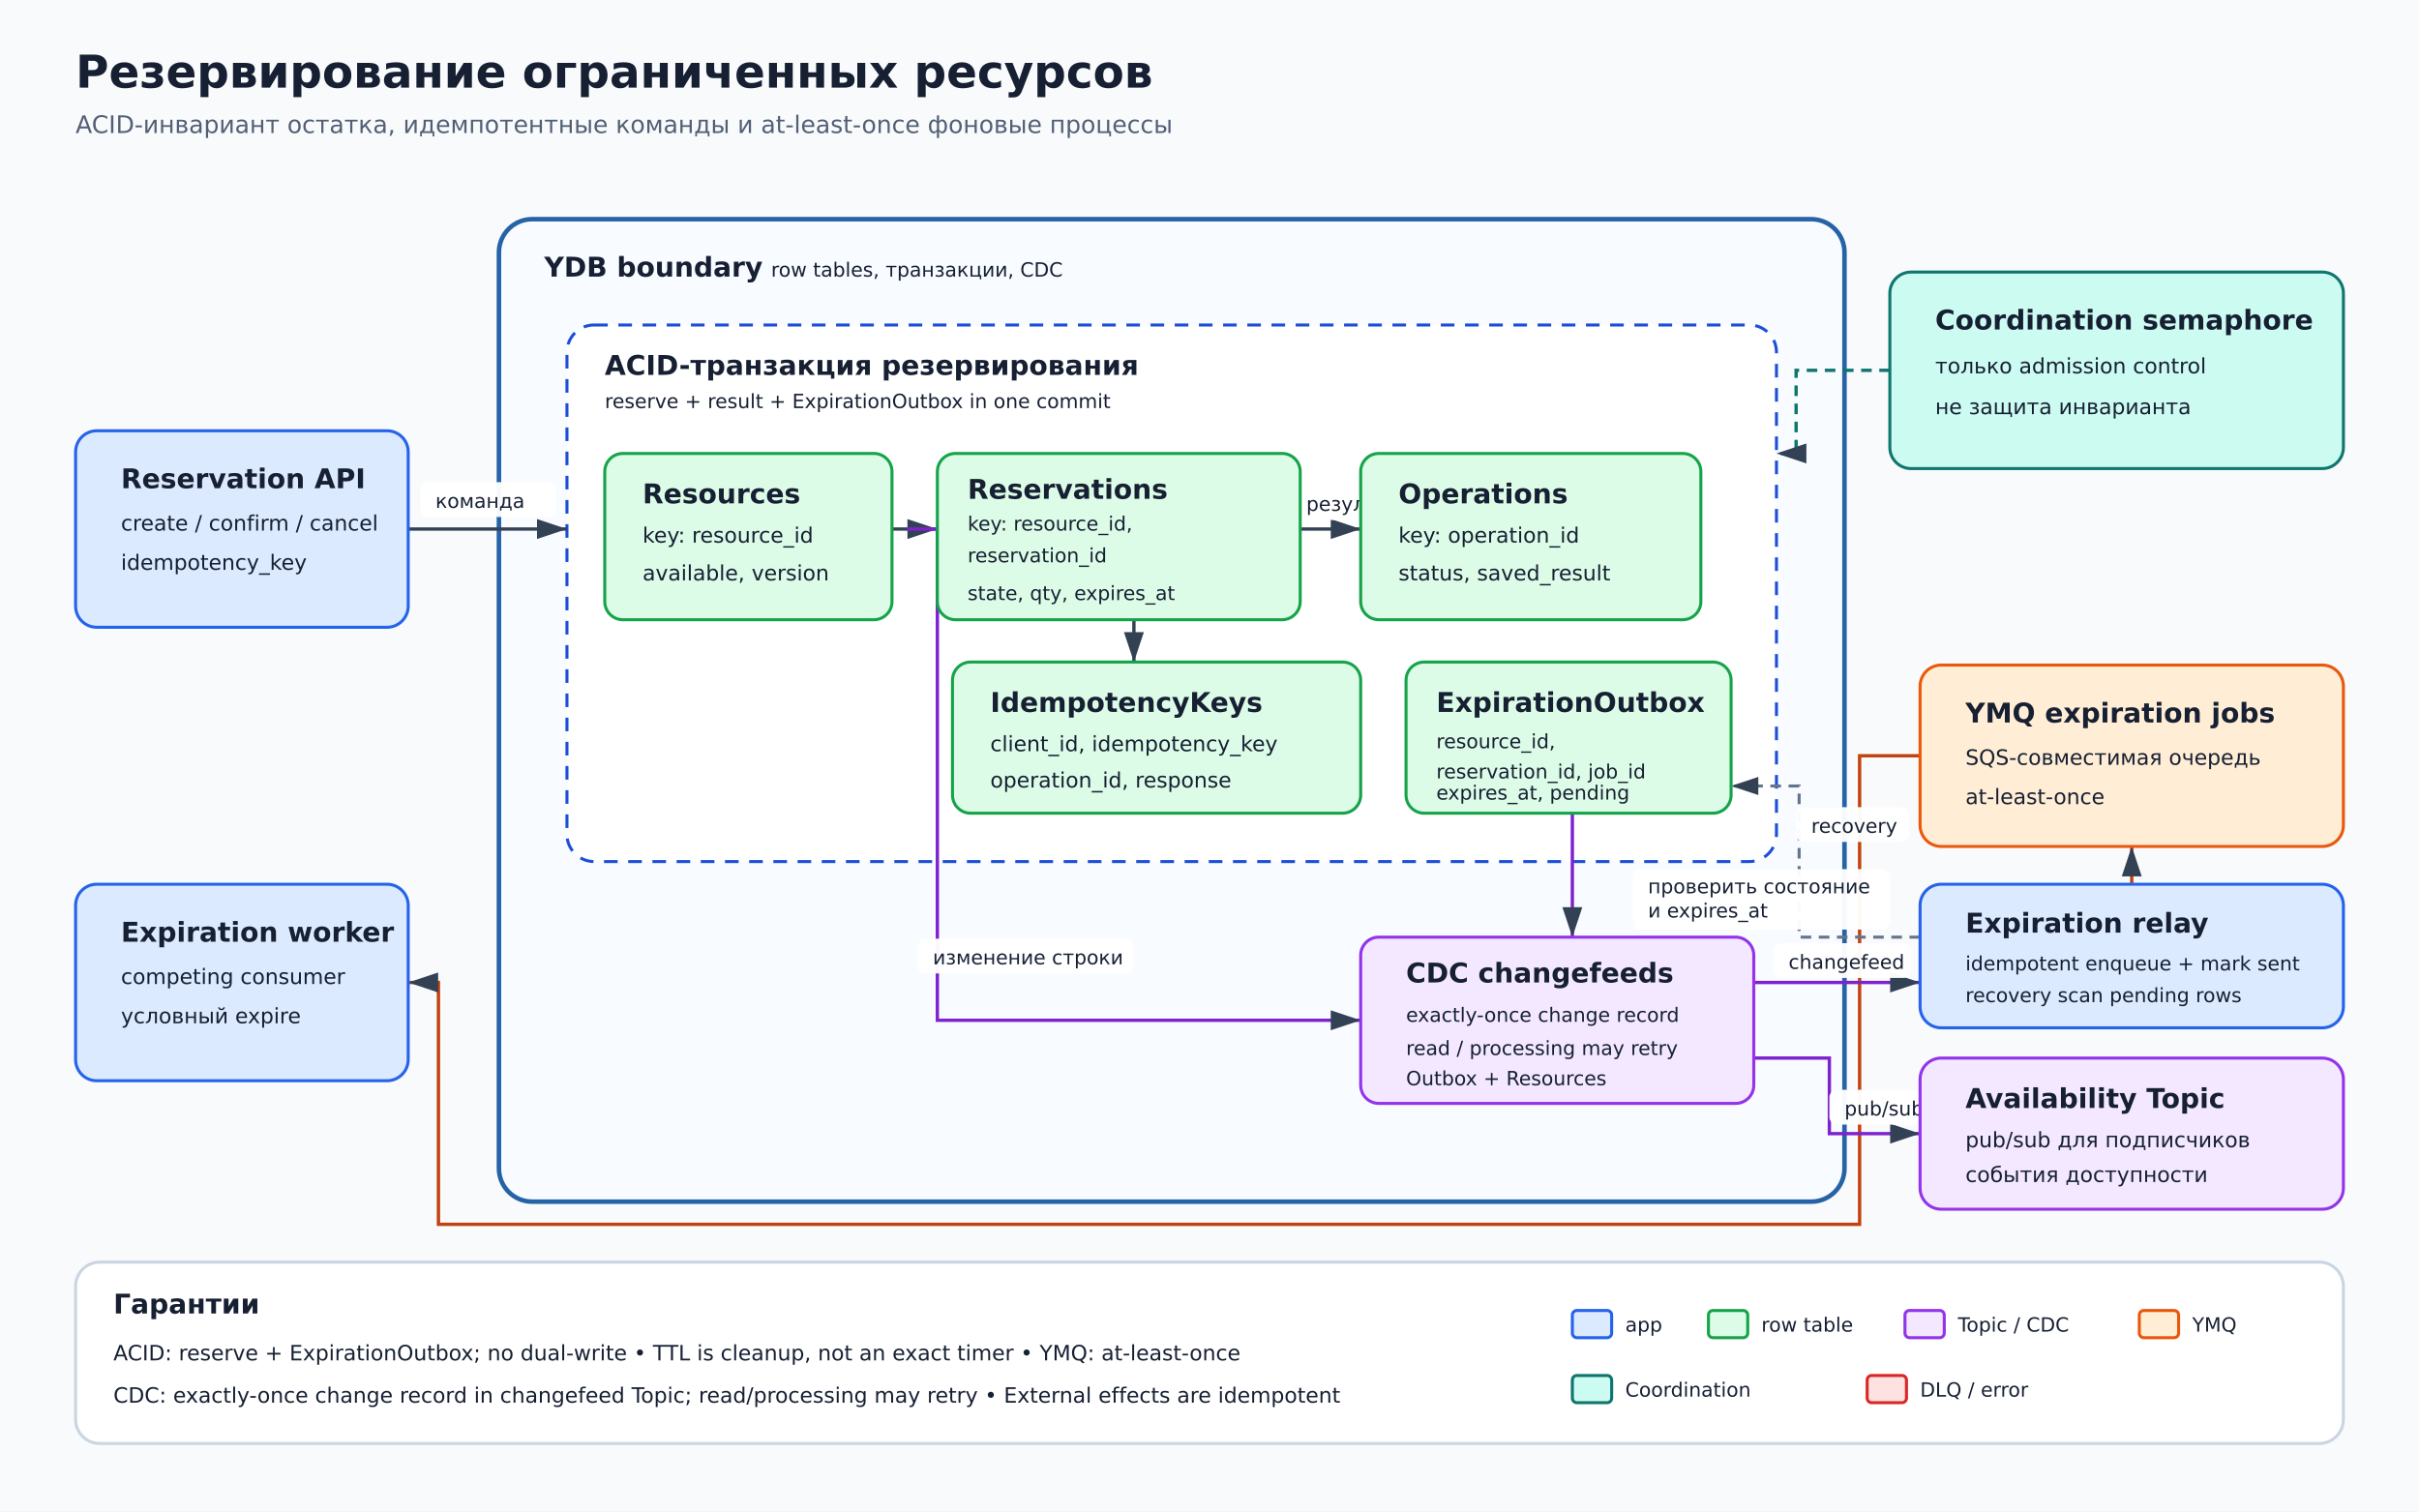
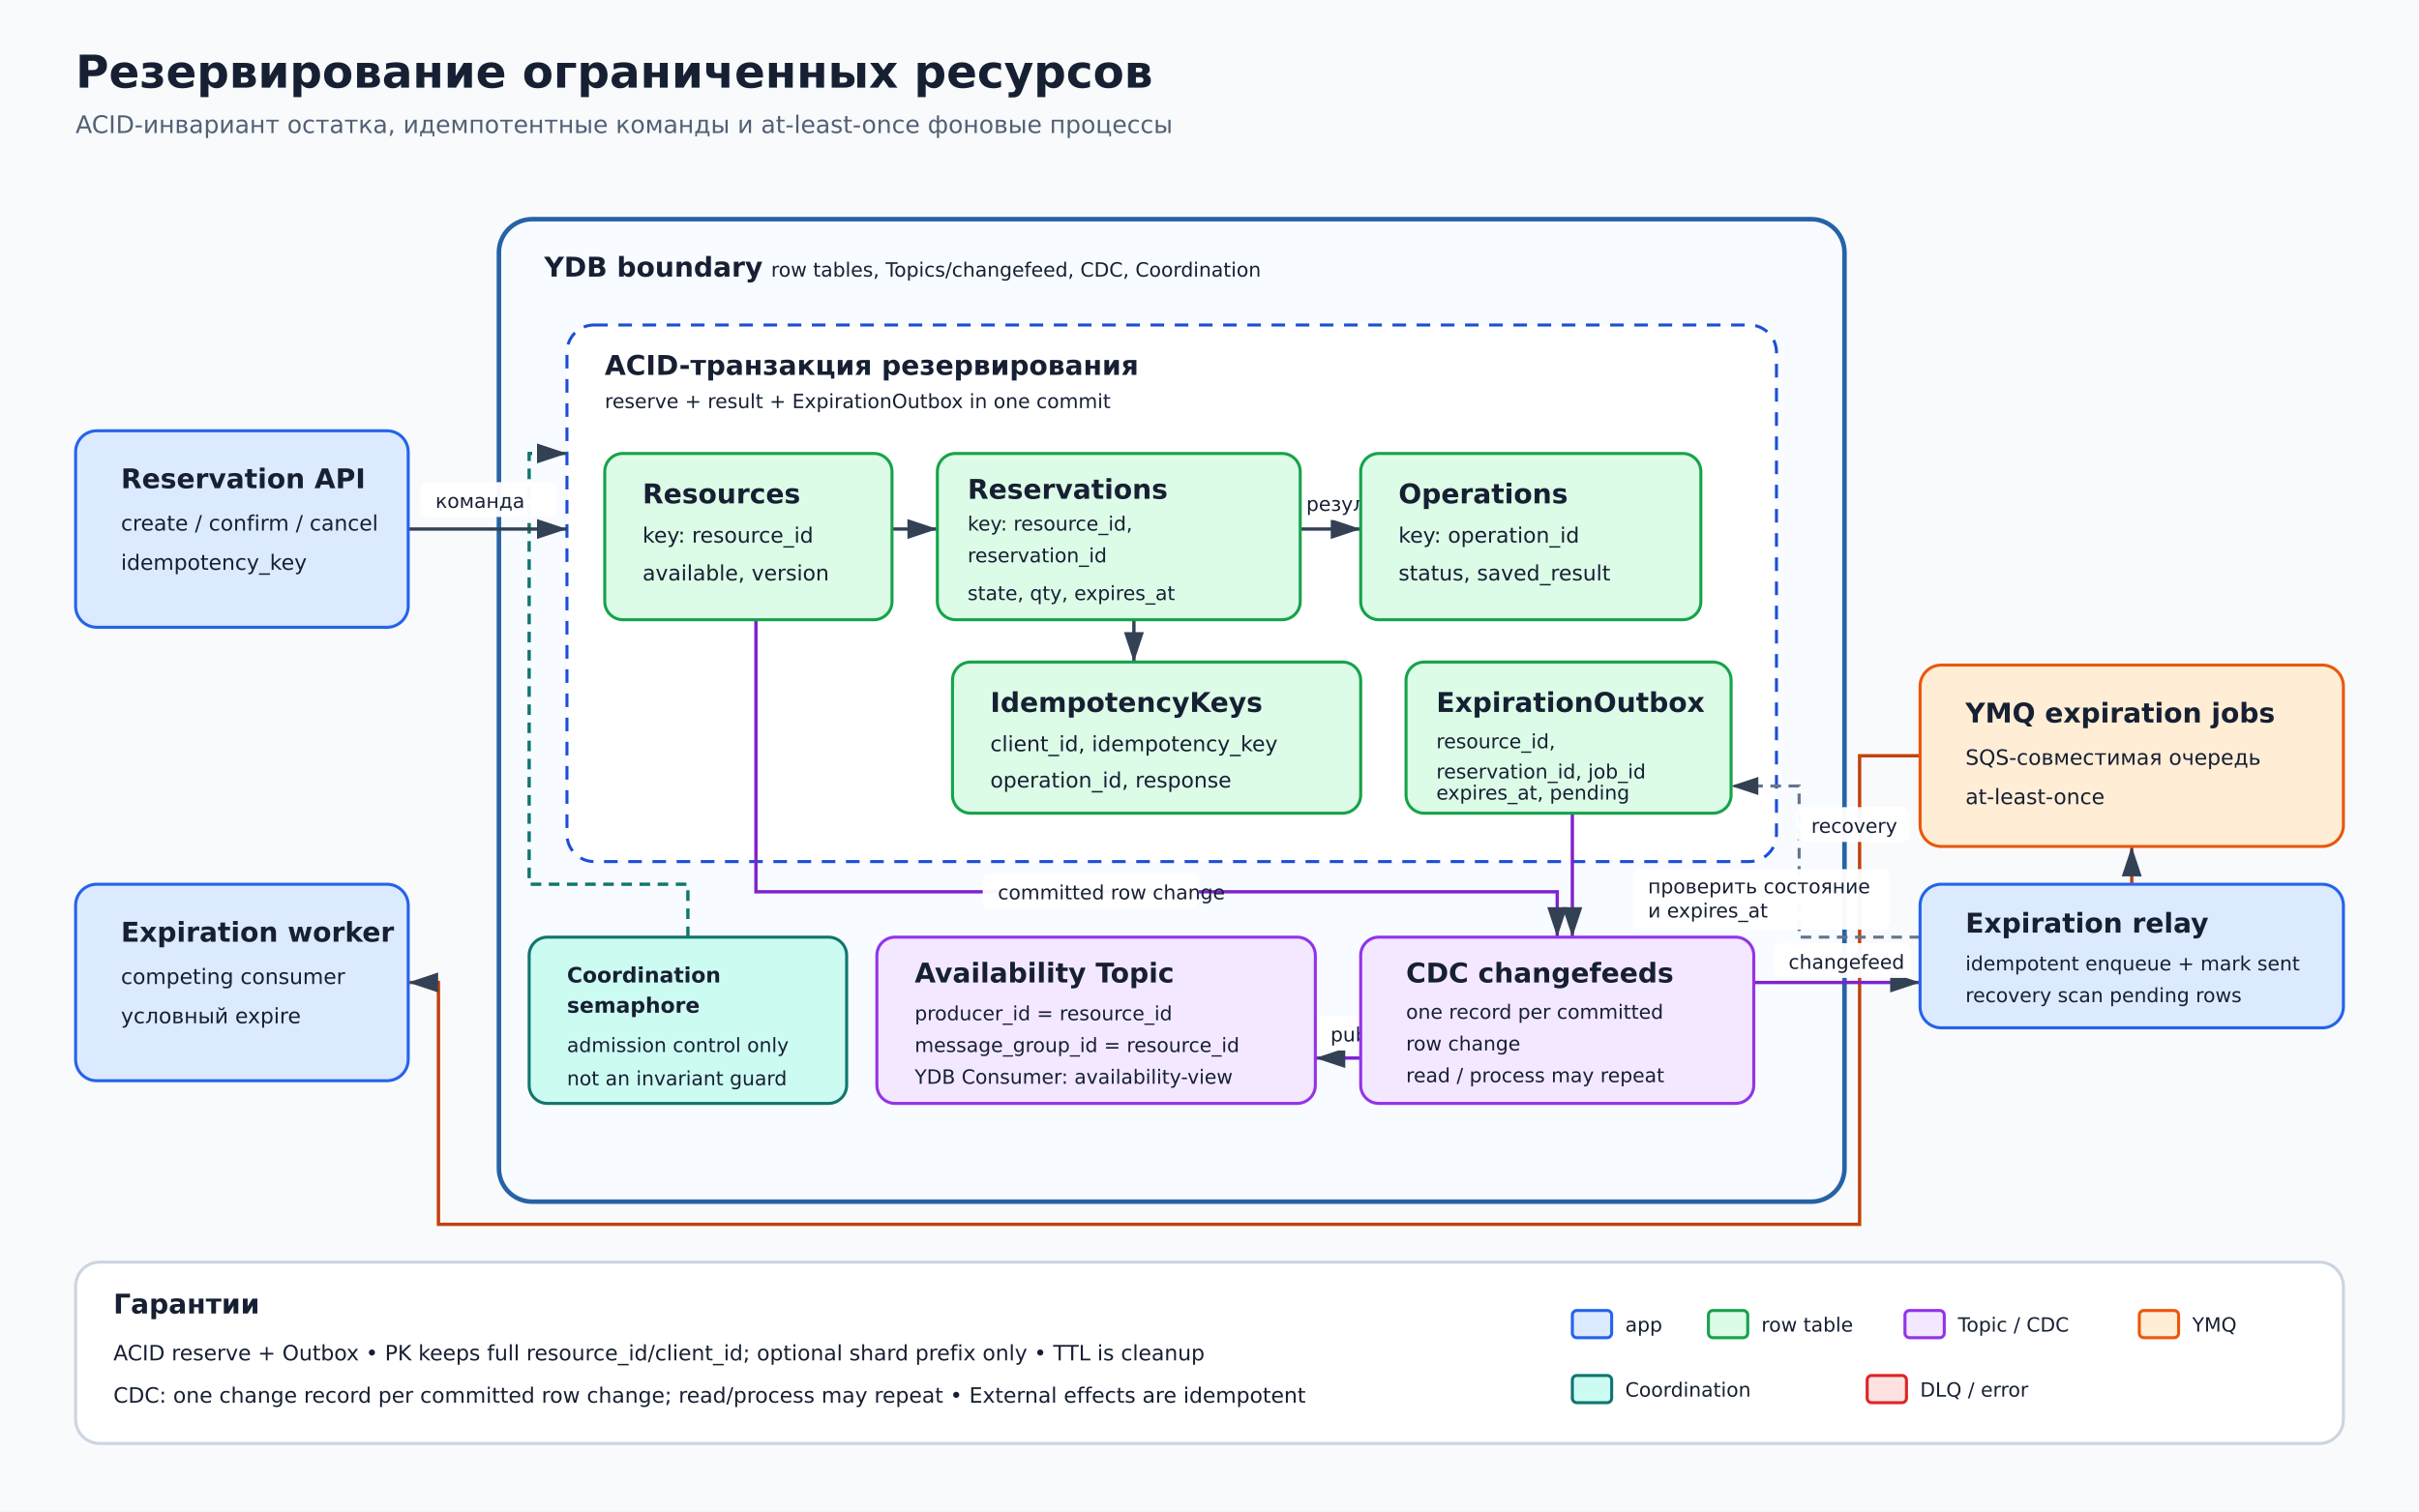
<svg xmlns="http://www.w3.org/2000/svg" version="1.1" viewBox="0 0 1600 1000" role="img" aria-labelledby="title desc">
  <defs>
    <marker id="arrow" markerWidth="10" markerHeight="10" refX="9" refY="3" orient="auto" markerUnits="strokeWidth">
      <path d="M0,0 L0,6 L9,3 z" fill="#334155" />
    </marker>
    <style>
      .txt { font-family: "DejaVu Sans", Arial, sans-serif; fill: #172033; }
      .title { font-size: 30px; font-weight: 700; }
      .subtitle { font-size: 16px; fill: #526075; }
      .box-title { font-size: 18px; font-weight: 700; }
      .body { font-size: 14px; }
      .small { font-size: 13px; }
      .boundary { fill: #f8fbff; stroke: #2563a6; stroke-width: 3; }
      .tx { fill: #ffffff; stroke: #1d4ed8; stroke-width: 2; stroke-dasharray: 9 7; }
      .app { fill: #dbeafe; stroke: #2563eb; stroke-width: 2; }
      .table { fill: #dcfce7; stroke: #16a34a; stroke-width: 2; }
      .topic { fill: #f3e8ff; stroke: #9333ea; stroke-width: 2; }
      .ymq { fill: #ffedd5; stroke: #ea580c; stroke-width: 2; }
      .coord { fill: #ccfbf1; stroke: #0f766e; stroke-width: 2; }
      .error { fill: #fee2e2; stroke: #dc2626; stroke-width: 2; }
      .flow { fill: none; stroke: #334155; stroke-width: 2.2; marker-end: url(#arrow); }
      .event { fill: none; stroke: #7e22ce; stroke-width: 2.2; marker-end: url(#arrow); }
      .queue { fill: none; stroke: #c2410c; stroke-width: 2.2; marker-end: url(#arrow); }
      .coord-flow { fill: none; stroke: #0f766e; stroke-width: 2.2; stroke-dasharray: 7 5; marker-end: url(#arrow); }
      .recovery { fill: none; stroke: #64748b; stroke-width: 2; stroke-dasharray: 7 5; marker-end: url(#arrow); }
      .label-bg { fill: #ffffff; opacity: 0.96; }
    </style>
  </defs>
  <rect x="0" y="0" width="1600" height="1000" fill="#f8fafc" />
  <text class="txt title" x="50" y="58">Резервирование ограниченных ресурсов</text>
  <text class="txt subtitle" x="50" y="88">ACID-инвариант остатка, идемпотентные команды и at-least-once фоновые процессы</text>
  <rect class="boundary" x="330" y="145" width="890" height="650" rx="22" />
  <text class="txt box-title" x="360" y="183">YDB boundary</text>
-   <text class="txt small" x="510" y="183">row tables, транзакции, CDC</text>
+   <text class="txt small" x="510" y="183">row tables, Topics/changefeed, CDC, Coordination</text>
  <rect class="tx" x="375" y="215" width="800" height="355" rx="18" />
  <text class="txt box-title" x="400" y="248">ACID-транзакция резервирования</text>
  <text class="txt small" x="400" y="270">reserve + result + ExpirationOutbox in one commit</text>
-   <path class="coord-flow" d="M1250 245 H1188 V300 H1175" />
+   <path class="coord-flow" d="M455 620 V585 H350 V300 H375" />
  <path class="flow" d="M270 350 H375" />
  <path class="flow" d="M590 350 H620" />
  <path class="flow" d="M860 350 H900" />
  <path class="flow" d="M750 410 V438" />
  <path class="queue" d="M1270 500 H1230 V810 H290 V650 H270" />
-   <path class="event" d="M600 350 H620 V675 H900" />
+   <path class="event" d="M500 410 V590 H1030 V620" />
  <path class="event" d="M1040 538 V620" />
  <path class="event" d="M1160 650 H1270" />
-   <path class="event" d="M1160 700 H1210 V750 H1270" />
+   <path class="event" d="M900 700 H870" />
  <path class="queue" d="M1410 585 V560" />
  <path class="recovery" d="M1270 620 H1190 V520 H1145" />
  <rect class="label-bg" x="278" y="319" width="90" height="23" rx="5" />
  <text class="txt small" x="288" y="336">команда</text>
  <rect class="label-bg" x="613" y="322" width="66" height="22" rx="5" />
  <text class="txt small" x="620" y="338">создать</text>
  <rect class="label-bg" x="856" y="322" width="72" height="22" rx="5" />
  <text class="txt small" x="864" y="338">результат</text>
-   <rect class="label-bg" x="607" y="621" width="143" height="23" rx="5" />
-   <text class="txt small" x="617" y="638">изменение строки</text>
+   <rect class="label-bg" x="650" y="578" width="143" height="23" rx="5" />
+   <text class="txt small" x="660" y="595">committed row change</text>
  <rect class="label-bg" x="1173" y="624" width="91" height="23" rx="5" />
  <text class="txt small" x="1183" y="641">changefeed</text>
-   <rect class="label-bg" x="1210" y="721" width="60" height="23" rx="5" />
-   <text class="txt small" x="1220" y="738">pub/sub</text>
+   <rect class="label-bg" x="872" y="672" width="58" height="23" rx="5" />
+   <text class="txt small" x="880" y="689">publish</text>
  <rect class="label-bg" x="1188" y="534" width="75" height="23" rx="5" />
  <text class="txt small" x="1198" y="551">recovery</text>
  <rect class="label-bg" x="1080" y="575" width="170" height="40" rx="5" />
  <text class="txt small" x="1090" y="591">проверить состояние</text>
  <text class="txt small" x="1090" y="607">и expires_at</text>
  <rect class="app" x="50" y="285" width="220" height="130" rx="14" />
  <text class="txt box-title" x="80" y="323">Reservation API</text>
  <text class="txt body" x="80" y="351">create / confirm / cancel</text>
  <text class="txt body" x="80" y="377">idempotency_key</text>
  <rect class="app" x="50" y="585" width="220" height="130" rx="14" />
  <text class="txt box-title" x="80" y="623">Expiration worker</text>
  <text class="txt body" x="80" y="651">competing consumer</text>
  <text class="txt body" x="80" y="677">условный expire</text>
  <rect class="table" x="400" y="300" width="190" height="110" rx="12" />
  <text class="txt box-title" x="425" y="333">Resources</text>
  <text class="txt body" x="425" y="359">key: resource_id</text>
  <text class="txt body" x="425" y="384">available, version</text>
  <rect class="table" x="620" y="300" width="240" height="110" rx="12" />
  <text class="txt box-title" x="640" y="330">Reservations</text>
  <text class="txt small" x="640" y="351">key: resource_id,</text>
  <text class="txt small" x="640" y="372">reservation_id</text>
  <text class="txt small" x="640" y="397">state, qty, expires_at</text>
  <rect class="table" x="900" y="300" width="225" height="110" rx="12" />
  <text class="txt box-title" x="925" y="333">Operations</text>
  <text class="txt body" x="925" y="359">key: operation_id</text>
  <text class="txt body" x="925" y="384">status, saved_result</text>
  <rect class="table" x="630" y="438" width="270" height="100" rx="12" />
  <text class="txt box-title" x="655" y="471">IdempotencyKeys</text>
  <text class="txt body" x="655" y="497">client_id, idempotency_key</text>
  <text class="txt body" x="655" y="521">operation_id, response</text>
  <rect class="table" x="930" y="438" width="215" height="100" rx="12" />
  <text class="txt box-title" x="950" y="471">ExpirationOutbox</text>
  <text class="txt small" x="950" y="495">resource_id,</text>
  <text class="txt small" x="950" y="515">reservation_id, job_id</text>
  <text class="txt small" x="950" y="529">expires_at, pending</text>
+   <rect class="coord" x="350" y="620" width="210" height="110" rx="12" />
+   <text class="txt body" x="375" y="650" font-weight="700">Coordination</text>
+   <text class="txt body" x="375" y="670" font-weight="700">semaphore</text>
+   <text class="txt small" x="375" y="696">admission control only</text>
+   <text class="txt small" x="375" y="718">not an invariant guard</text>
+   <rect class="topic" x="580" y="620" width="290" height="110" rx="12" />
+   <text class="txt box-title" x="605" y="650">Availability Topic</text>
+   <text class="txt small" x="605" y="675">producer_id = resource_id</text>
+   <text class="txt small" x="605" y="696">message_group_id = resource_id</text>
+   <text class="txt small" x="605" y="717">YDB Consumer: availability-view</text>
  <rect class="topic" x="900" y="620" width="260" height="110" rx="12" />
  <text class="txt box-title" x="930" y="650">CDC changefeeds</text>
-   <text class="txt small" x="930" y="676">exactly-once change record</text>
-   <text class="txt small" x="930" y="698">read / processing may retry</text>
-   <text class="txt small" x="930" y="718">Outbox + Resources</text>
-   <rect class="coord" x="1250" y="180" width="300" height="130" rx="14" />
-   <text class="txt box-title" x="1280" y="218">Coordination semaphore</text>
-   <text class="txt body" x="1280" y="247">только admission control</text>
-   <text class="txt body" x="1280" y="274">не защита инварианта</text>
+   <text class="txt small" x="930" y="674">one record per committed</text>
+   <text class="txt small" x="930" y="695">row change</text>
+   <text class="txt small" x="930" y="716">read / process may repeat</text>
  <rect class="ymq" x="1270" y="440" width="280" height="120" rx="14" />
  <text class="txt box-title" x="1300" y="478">YMQ expiration jobs</text>
  <text class="txt body" x="1300" y="506">SQS-совместимая очередь</text>
  <text class="txt body" x="1300" y="532">at-least-once</text>
  <rect class="app" x="1270" y="585" width="280" height="95" rx="14" />
  <text class="txt box-title" x="1300" y="617">Expiration relay</text>
  <text class="txt small" x="1300" y="642">idempotent enqueue + mark sent</text>
  <text class="txt small" x="1300" y="663">recovery scan pending rows</text>
-   <rect class="topic" x="1270" y="700" width="280" height="100" rx="14" />
-   <text class="txt box-title" x="1300" y="733">Availability Topic</text>
-   <text class="txt body" x="1300" y="759">pub/sub для подписчиков</text>
-   <text class="txt body" x="1300" y="782">события доступности</text>
  <rect x="50" y="835" width="1500" height="120" rx="16" fill="#ffffff" stroke="#cbd5e1" stroke-width="2" />
  <text class="txt box-title" x="75" y="869">Гарантии</text>
-   <text class="txt body" x="75" y="900">ACID: reserve + ExpirationOutbox; no dual-write • TTL is cleanup, not an exact timer • YMQ: at-least-once</text>
-   <text class="txt body" x="75" y="928">CDC: exactly-once change record in changefeed Topic; read/processing may retry • External effects are idempotent</text>
+   <text class="txt body" x="75" y="900">ACID reserve + Outbox • PK keeps full resource_id/client_id; optional shard prefix only • TTL is cleanup</text>
+   <text class="txt body" x="75" y="928">CDC: one change record per committed row change; read/process may repeat • External effects are idempotent</text>
  <rect class="app" x="1040" y="867" width="26" height="18" rx="3" />
  <text class="txt small" x="1075" y="881">app</text>
  <rect class="table" x="1130" y="867" width="26" height="18" rx="3" />
  <text class="txt small" x="1165" y="881">row table</text>
  <rect class="topic" x="1260" y="867" width="26" height="18" rx="3" />
  <text class="txt small" x="1295" y="881">Topic / CDC</text>
  <rect class="ymq" x="1415" y="867" width="26" height="18" rx="3" />
  <text class="txt small" x="1450" y="881">YMQ</text>
  <rect class="coord" x="1040" y="910" width="26" height="18" rx="3" />
  <text class="txt small" x="1075" y="924">Coordination</text>
  <rect class="error" x="1235" y="910" width="26" height="18" rx="3" />
  <text class="txt small" x="1270" y="924">DLQ / error</text>
</svg>
